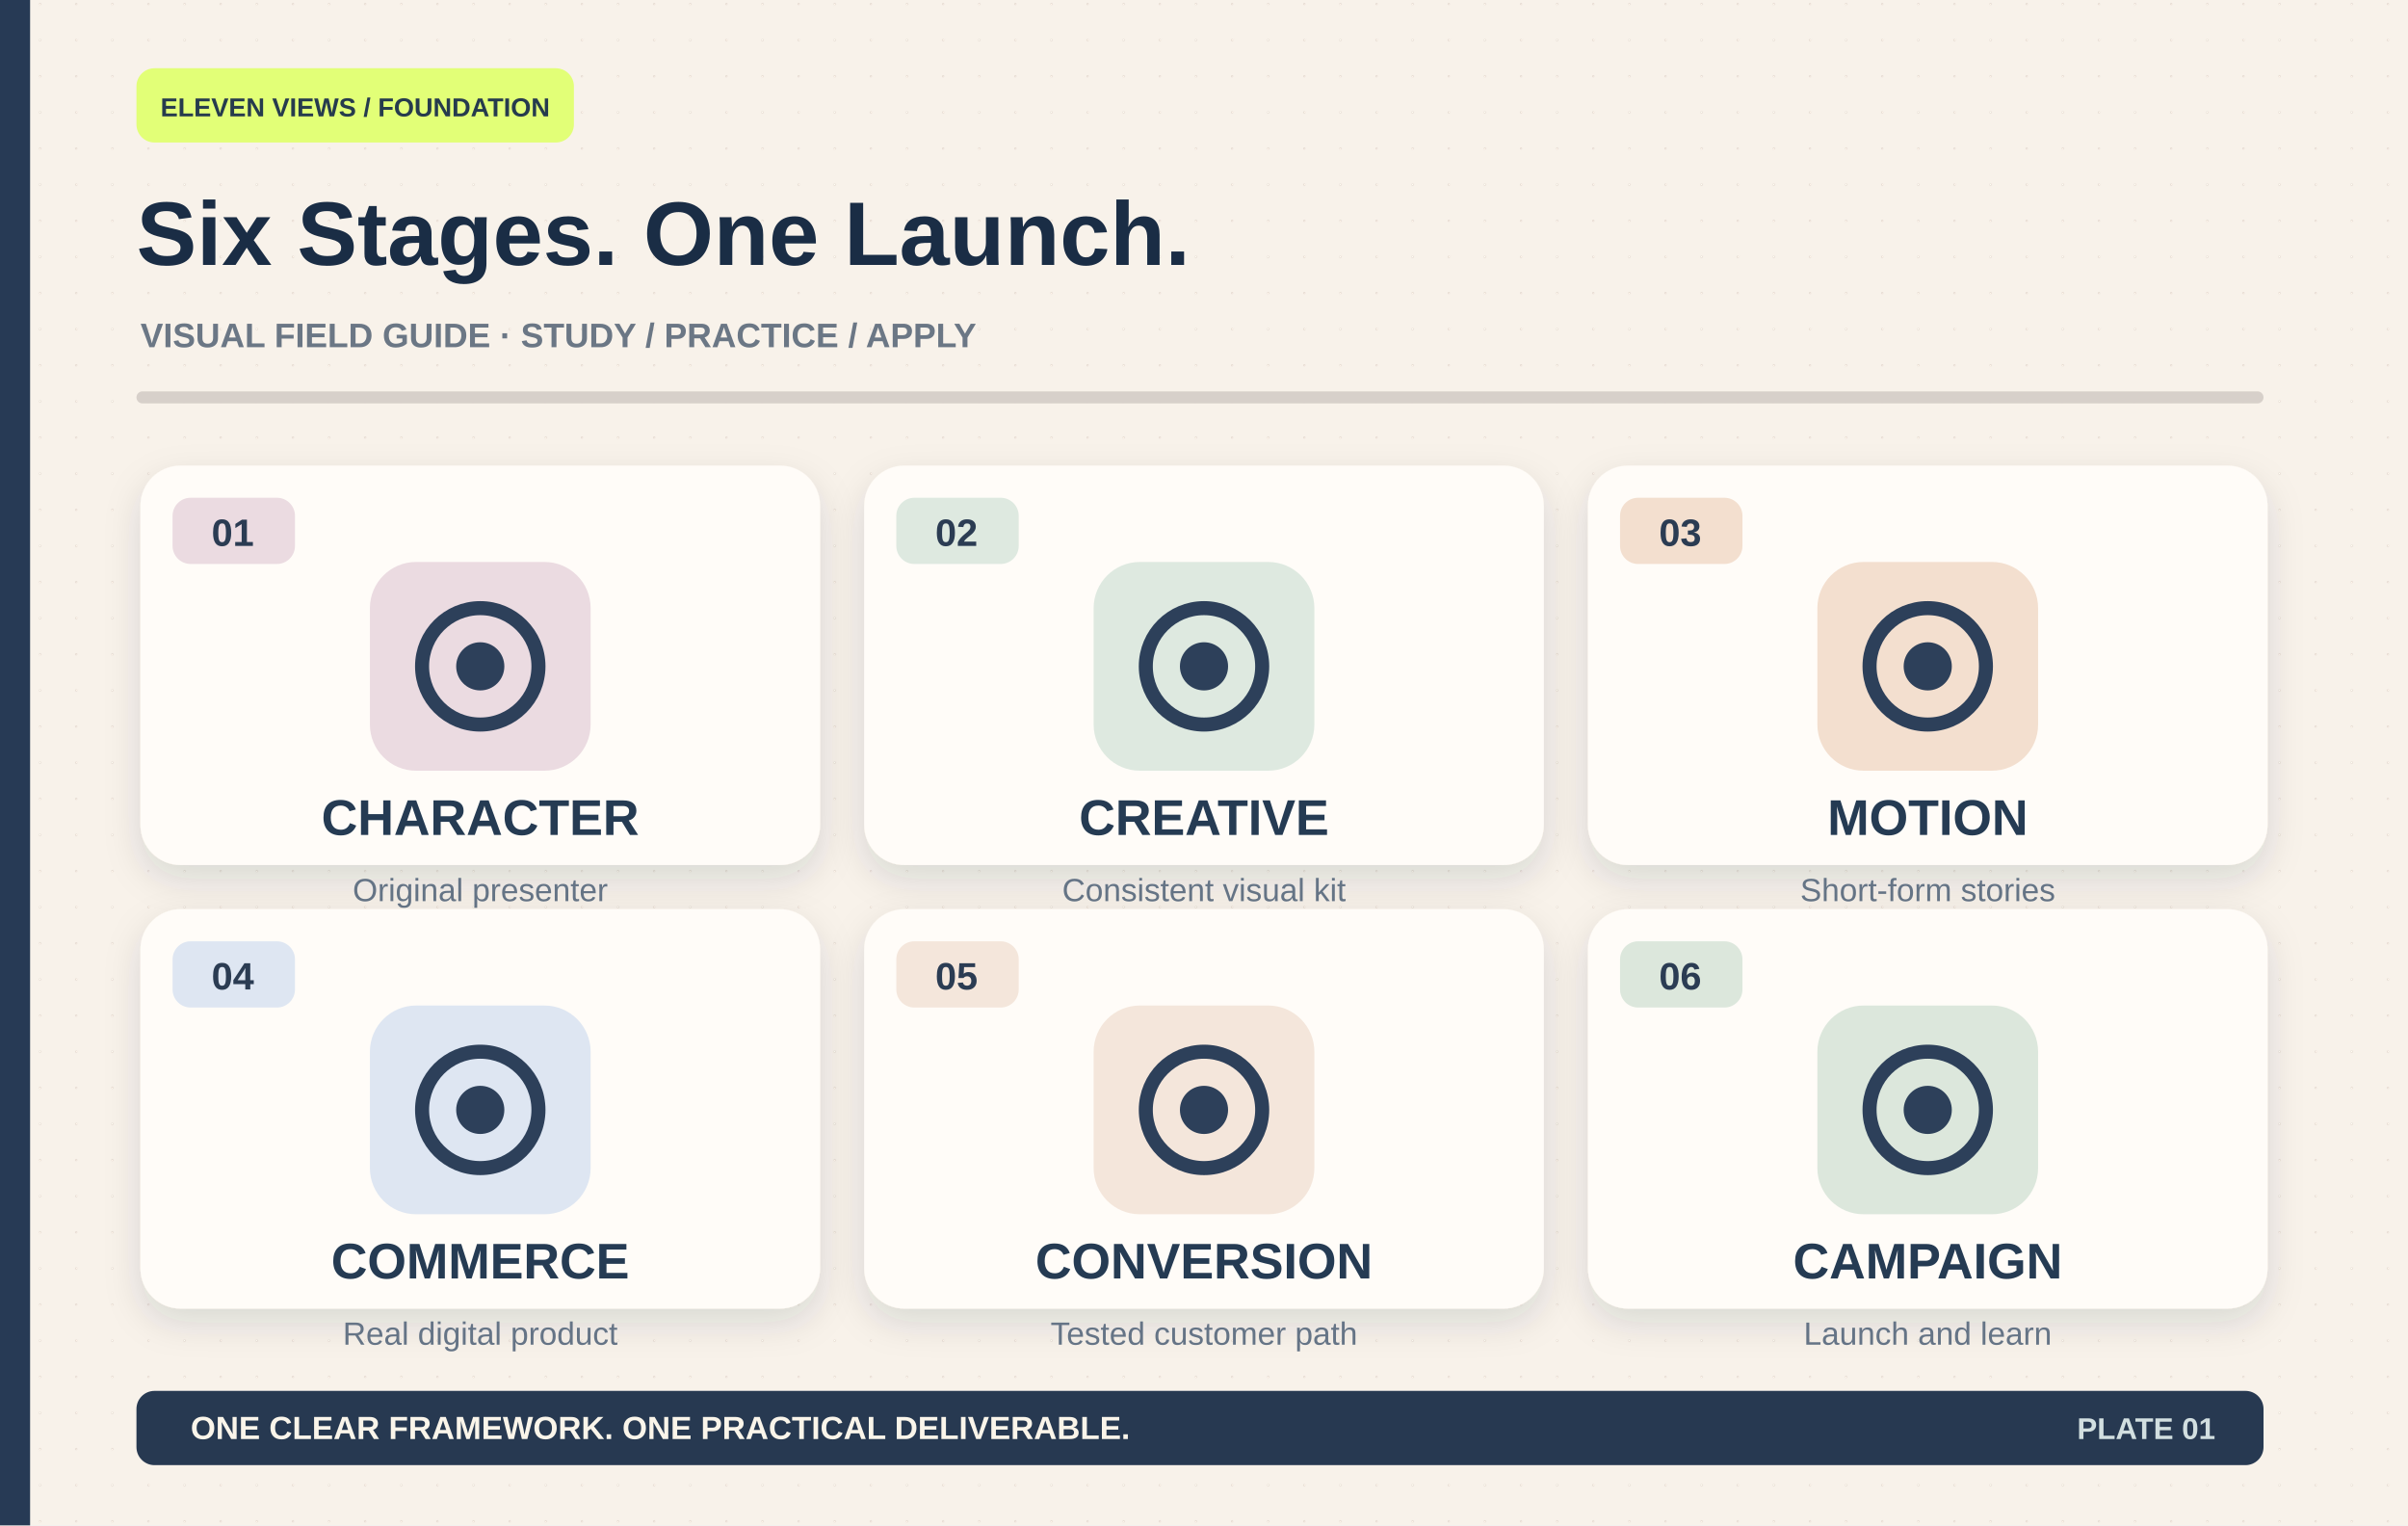
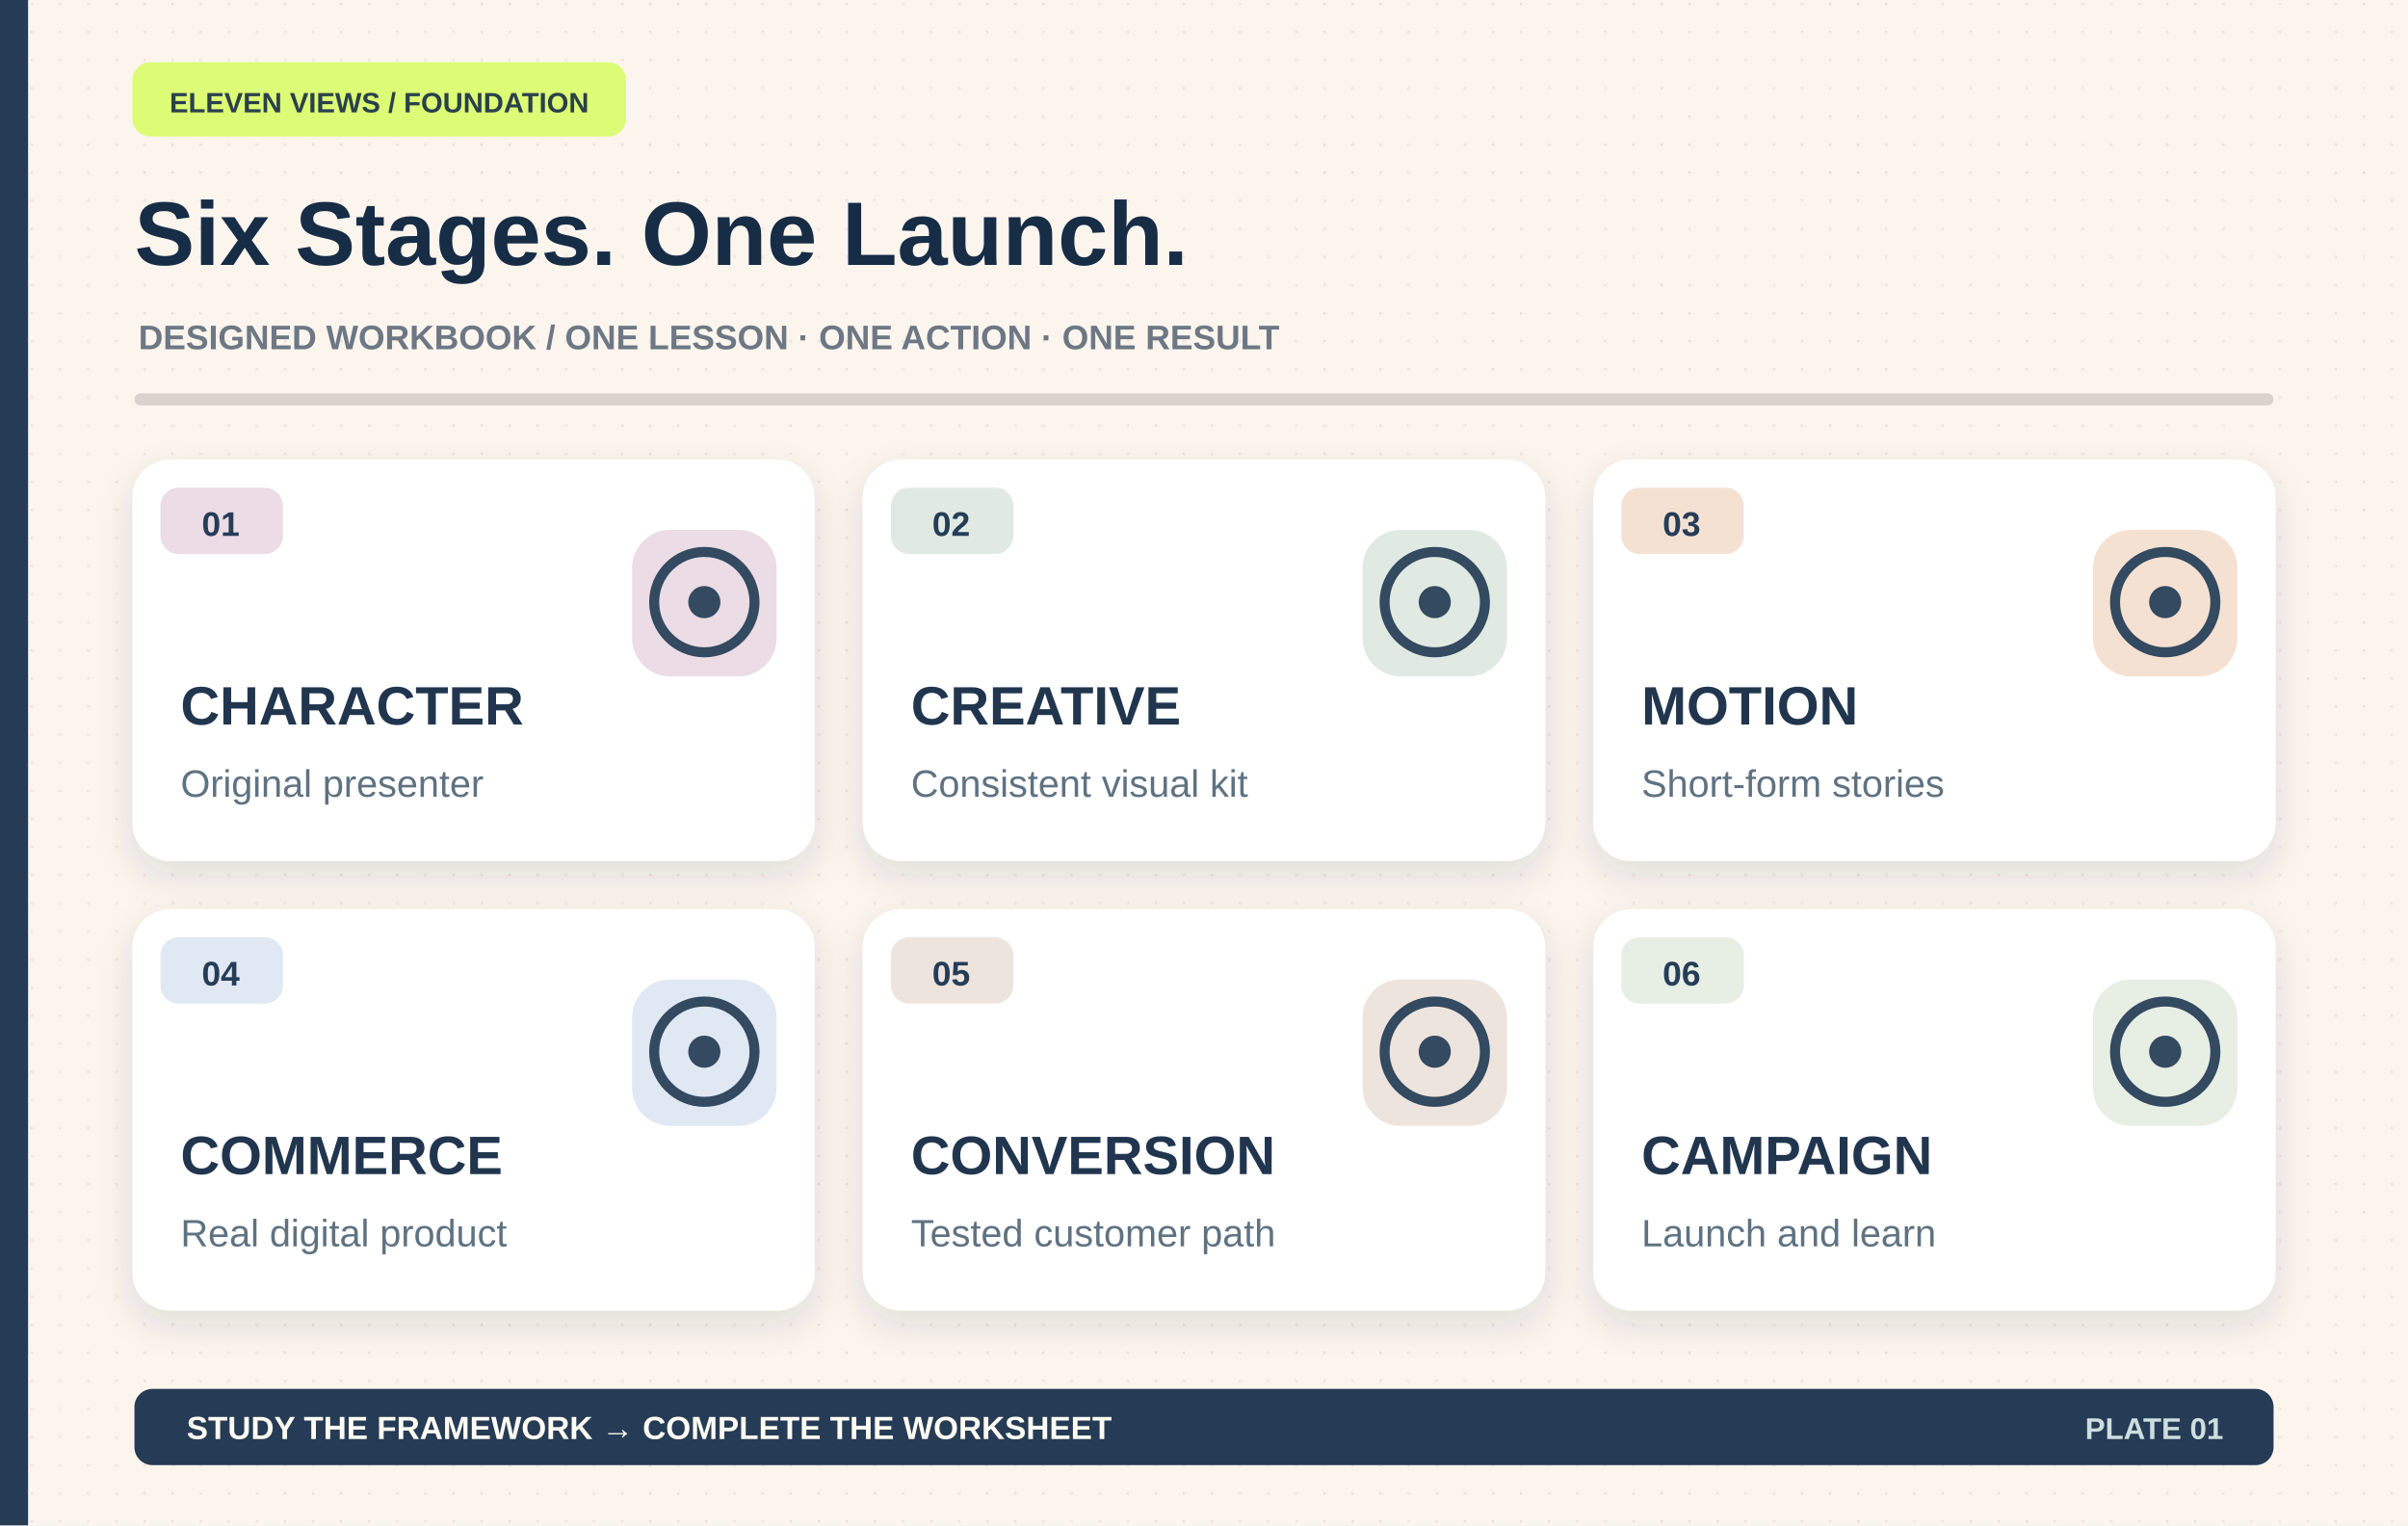
<svg xmlns="http://www.w3.org/2000/svg" width="1200" height="760" viewBox="0 0 1200 760" role="img" aria-label="Six Stages. One Launch.">
  <defs>
-     <filter id="shadow" x="-10%" y="-10%" width="125%" height="135%">
-       <feDropShadow dx="0" dy="7" stdDeviation="9" flood-color="#26374F" flood-opacity=".13" />
+     <filter id="shade" x="-10%" y="-10%" width="125%" height="135%">
+       <feDropShadow dx="0" dy="7" stdDeviation="9" flood-color="#26374F" flood-opacity=".12" />
    </filter>
-     <pattern id="paper" width="18" height="18" patternUnits="userSpaceOnUse">
-       <circle cx="2" cy="2" r=".6" fill="#E8DED5" />
+     <pattern id="paper" width="14" height="14" patternUnits="userSpaceOnUse">
+       <circle cx="2" cy="2" r=".65" fill="#E8DBD4" />
    </pattern>
  </defs>
-   <rect x="0" y="0" width="1200" height="760" rx="0" fill="#F8F2EA" />
+   <rect x="0" y="0" width="1200" height="760" rx="0" fill="#FBF5EE" />
  <rect x="0" y="0" width="1200" height="760" rx="0" fill="url(#paper)" />
-   <rect x="0" y="0" width="15" height="760" rx="0" fill="#273A55" />
-   <rect x="68" y="34" width="218" height="37" rx="9" fill="#E2FF77" />
-   <text x="177" y="58" fill="#263B4D" font-family="Arial,Helvetica,sans-serif" font-size="13" font-weight="800" text-anchor="middle">ELEVEN VIEWS / FOUNDATION</text>
-   <text x="68" y="132" fill="#1A2D45" font-family="Arial,Helvetica,sans-serif" font-size="45" font-weight="800" text-anchor="start">Six Stages. One Launch.</text>
-   <text x="70" y="173" fill="#6B7785" font-family="Arial,Helvetica,sans-serif" font-size="17" font-weight="600" text-anchor="start">VISUAL FIELD GUIDE  ·  STUDY / PRACTICE / APPLY</text>
-   <rect x="68" y="195" width="1060" height="6" rx="3" fill="#D7D0CA" />
-   <g filter="url(#shadow)">
-     <rect x="70" y="232" width="338.667" height="199" rx="20" fill="#FFFCF8" />
+   <rect x="0" y="0" width="14" height="760" rx="0" fill="#263C55" />
+   <rect x="66" y="31" width="246" height="37" rx="9" fill="#DCFC75" />
+   <text x="189" y="56" fill="#2A404A" font-family="Arial,Helvetica,sans-serif" font-size="14" font-weight="800" text-anchor="middle">ELEVEN VIEWS  /  FOUNDATION</text>
+   <text x="67" y="132" fill="#172C45" font-family="Arial,Helvetica,sans-serif" font-size="45" font-weight="800" text-anchor="start">Six Stages. One Launch.</text>
+   <text x="69" y="174" fill="#6D7884" font-family="Arial,Helvetica,sans-serif" font-size="17" font-weight="600" text-anchor="start">DESIGNED WORKBOOK / ONE LESSON · ONE ACTION · ONE RESULT</text>
+   <rect x="67" y="196" width="1066" height="6" rx="3" fill="#D9D2CD" />
+   <g filter="url(#shade)">
+     <rect x="66" y="229" width="340" height="200" rx="19" fill="#FFFFFF" />
  </g>
-   <rect x="86" y="248" width="61" height="33" rx="9" fill="#EBDBE1" />
-   <text x="116" y="272" fill="#2B3C53" font-family="Arial,Helvetica,sans-serif" font-size="19" font-weight="800" text-anchor="middle">01</text>
-   <rect x="184.333" y="280" width="110" height="104" rx="23" fill="#EBDBE1" />
-   <circle cx="239.333" cy="332" r="29" fill="none" stroke="#2D405A" stroke-width="7" />
-   <circle cx="239.333" cy="332" r="12" fill="#2D405A" />
-   <text x="239.333" y="416" fill="#253B53" font-family="Arial,Helvetica,sans-serif" font-size="25" font-weight="800" text-anchor="middle">CHARACTER</text>
-   <text x="239.333" y="449" fill="#657486" font-family="Arial,Helvetica,sans-serif" font-size="16" font-weight="500" text-anchor="middle">Original presenter</text>
-   <g filter="url(#shadow)">
-     <rect x="430.667" y="232" width="338.667" height="199" rx="20" fill="#FFFCF8" />
+   <rect x="80" y="243" width="61" height="33" rx="9" fill="#EBDCE6" />
+   <text x="110" y="267" fill="#263D57" font-family="Arial,Helvetica,sans-serif" font-size="17" font-weight="800" text-anchor="middle">01</text>
+   <rect x="315" y="264" width="72" height="73" rx="19" fill="#EBDCE6" />
+   <circle cx="351" cy="300" r="25" fill="none" stroke="#334A60" stroke-width="5" />
+   <circle cx="351" cy="300" r="8" fill="#334A60" />
+   <text x="90" y="361" fill="#21364E" font-family="Arial,Helvetica,sans-serif" font-size="27" font-weight="800" text-anchor="start">CHARACTER</text>
+   <text x="90" y="397" fill="#5F7281" font-family="Arial,Helvetica,sans-serif" font-size="19" font-weight="500" text-anchor="start">Original presenter</text>
+   <g filter="url(#shade)">
+     <rect x="430" y="229" width="340" height="200" rx="19" fill="#FFFFFF" />
  </g>
-   <rect x="446.667" y="248" width="61" height="33" rx="9" fill="#DEE9E0" />
-   <text x="476.667" y="272" fill="#2B3C53" font-family="Arial,Helvetica,sans-serif" font-size="19" font-weight="800" text-anchor="middle">02</text>
-   <rect x="545" y="280" width="110" height="104" rx="23" fill="#DEE9E0" />
-   <circle cx="600" cy="332" r="29" fill="none" stroke="#2D405A" stroke-width="7" />
-   <circle cx="600" cy="332" r="12" fill="#2D405A" />
-   <text x="600" y="416" fill="#253B53" font-family="Arial,Helvetica,sans-serif" font-size="25" font-weight="800" text-anchor="middle">CREATIVE</text>
-   <text x="600" y="449" fill="#657486" font-family="Arial,Helvetica,sans-serif" font-size="16" font-weight="500" text-anchor="middle">Consistent visual kit</text>
-   <g filter="url(#shadow)">
-     <rect x="791.333" y="232" width="338.667" height="199" rx="20" fill="#FFFCF8" />
+   <rect x="444" y="243" width="61" height="33" rx="9" fill="#E0EAE3" />
+   <text x="474" y="267" fill="#263D57" font-family="Arial,Helvetica,sans-serif" font-size="17" font-weight="800" text-anchor="middle">02</text>
+   <rect x="679" y="264" width="72" height="73" rx="19" fill="#E0EAE3" />
+   <circle cx="715" cy="300" r="25" fill="none" stroke="#334A60" stroke-width="5" />
+   <circle cx="715" cy="300" r="8" fill="#334A60" />
+   <text x="454" y="361" fill="#21364E" font-family="Arial,Helvetica,sans-serif" font-size="27" font-weight="800" text-anchor="start">CREATIVE</text>
+   <text x="454" y="397" fill="#5F7281" font-family="Arial,Helvetica,sans-serif" font-size="19" font-weight="500" text-anchor="start">Consistent visual kit</text>
+   <g filter="url(#shade)">
+     <rect x="794" y="229" width="340" height="200" rx="19" fill="#FFFFFF" />
  </g>
-   <rect x="807.333" y="248" width="61" height="33" rx="9" fill="#F3DFCF" />
-   <text x="837.333" y="272" fill="#2B3C53" font-family="Arial,Helvetica,sans-serif" font-size="19" font-weight="800" text-anchor="middle">03</text>
-   <rect x="905.667" y="280" width="110" height="104" rx="23" fill="#F3DFCF" />
-   <circle cx="960.667" cy="332" r="29" fill="none" stroke="#2D405A" stroke-width="7" />
-   <circle cx="960.667" cy="332" r="12" fill="#2D405A" />
-   <text x="960.667" y="416" fill="#253B53" font-family="Arial,Helvetica,sans-serif" font-size="25" font-weight="800" text-anchor="middle">MOTION</text>
-   <text x="960.667" y="449" fill="#657486" font-family="Arial,Helvetica,sans-serif" font-size="16" font-weight="500" text-anchor="middle">Short-form stories</text>
-   <g filter="url(#shadow)">
-     <rect x="70" y="453" width="338.667" height="199" rx="20" fill="#FFFCF8" />
+   <rect x="808" y="243" width="61" height="33" rx="9" fill="#F5E1D2" />
+   <text x="838" y="267" fill="#263D57" font-family="Arial,Helvetica,sans-serif" font-size="17" font-weight="800" text-anchor="middle">03</text>
+   <rect x="1043" y="264" width="72" height="73" rx="19" fill="#F5E1D2" />
+   <circle cx="1079" cy="300" r="25" fill="none" stroke="#334A60" stroke-width="5" />
+   <circle cx="1079" cy="300" r="8" fill="#334A60" />
+   <text x="818" y="361" fill="#21364E" font-family="Arial,Helvetica,sans-serif" font-size="27" font-weight="800" text-anchor="start">MOTION</text>
+   <text x="818" y="397" fill="#5F7281" font-family="Arial,Helvetica,sans-serif" font-size="19" font-weight="500" text-anchor="start">Short-form stories</text>
+   <g filter="url(#shade)">
+     <rect x="66" y="453" width="340" height="200" rx="19" fill="#FFFFFF" />
  </g>
-   <rect x="86" y="469" width="61" height="33" rx="9" fill="#DEE6F2" />
-   <text x="116" y="493" fill="#2B3C53" font-family="Arial,Helvetica,sans-serif" font-size="19" font-weight="800" text-anchor="middle">04</text>
-   <rect x="184.333" y="501" width="110" height="104" rx="23" fill="#DEE6F2" />
-   <circle cx="239.333" cy="553" r="29" fill="none" stroke="#2D405A" stroke-width="7" />
-   <circle cx="239.333" cy="553" r="12" fill="#2D405A" />
-   <text x="239.333" y="637" fill="#253B53" font-family="Arial,Helvetica,sans-serif" font-size="25" font-weight="800" text-anchor="middle">COMMERCE</text>
-   <text x="239.333" y="670" fill="#657486" font-family="Arial,Helvetica,sans-serif" font-size="16" font-weight="500" text-anchor="middle">Real digital product</text>
-   <g filter="url(#shadow)">
-     <rect x="430.667" y="453" width="338.667" height="199" rx="20" fill="#FFFCF8" />
+   <rect x="80" y="467" width="61" height="33" rx="9" fill="#E0E8F4" />
+   <text x="110" y="491" fill="#263D57" font-family="Arial,Helvetica,sans-serif" font-size="17" font-weight="800" text-anchor="middle">04</text>
+   <rect x="315" y="488" width="72" height="73" rx="19" fill="#E0E8F4" />
+   <circle cx="351" cy="524" r="25" fill="none" stroke="#334A60" stroke-width="5" />
+   <circle cx="351" cy="524" r="8" fill="#334A60" />
+   <text x="90" y="585" fill="#21364E" font-family="Arial,Helvetica,sans-serif" font-size="27" font-weight="800" text-anchor="start">COMMERCE</text>
+   <text x="90" y="621" fill="#5F7281" font-family="Arial,Helvetica,sans-serif" font-size="19" font-weight="500" text-anchor="start">Real digital product</text>
+   <g filter="url(#shade)">
+     <rect x="430" y="453" width="340" height="200" rx="19" fill="#FFFFFF" />
  </g>
-   <rect x="446.667" y="469" width="61" height="33" rx="9" fill="#F4E6DB" />
-   <text x="476.667" y="493" fill="#2B3C53" font-family="Arial,Helvetica,sans-serif" font-size="19" font-weight="800" text-anchor="middle">05</text>
-   <rect x="545" y="501" width="110" height="104" rx="23" fill="#F4E6DB" />
-   <circle cx="600" cy="553" r="29" fill="none" stroke="#2D405A" stroke-width="7" />
-   <circle cx="600" cy="553" r="12" fill="#2D405A" />
-   <text x="600" y="637" fill="#253B53" font-family="Arial,Helvetica,sans-serif" font-size="25" font-weight="800" text-anchor="middle">CONVERSION</text>
-   <text x="600" y="670" fill="#657486" font-family="Arial,Helvetica,sans-serif" font-size="16" font-weight="500" text-anchor="middle">Tested customer path</text>
-   <g filter="url(#shadow)">
-     <rect x="791.333" y="453" width="338.667" height="199" rx="20" fill="#FFFCF8" />
+   <rect x="444" y="467" width="61" height="33" rx="9" fill="#EEE4DE" />
+   <text x="474" y="491" fill="#263D57" font-family="Arial,Helvetica,sans-serif" font-size="17" font-weight="800" text-anchor="middle">05</text>
+   <rect x="679" y="488" width="72" height="73" rx="19" fill="#EEE4DE" />
+   <circle cx="715" cy="524" r="25" fill="none" stroke="#334A60" stroke-width="5" />
+   <circle cx="715" cy="524" r="8" fill="#334A60" />
+   <text x="454" y="585" fill="#21364E" font-family="Arial,Helvetica,sans-serif" font-size="27" font-weight="800" text-anchor="start">CONVERSION</text>
+   <text x="454" y="621" fill="#5F7281" font-family="Arial,Helvetica,sans-serif" font-size="19" font-weight="500" text-anchor="start">Tested customer path</text>
+   <g filter="url(#shade)">
+     <rect x="794" y="453" width="340" height="200" rx="19" fill="#FFFFFF" />
  </g>
-   <rect x="807.333" y="469" width="61" height="33" rx="9" fill="#DCE7DC" />
-   <text x="837.333" y="493" fill="#2B3C53" font-family="Arial,Helvetica,sans-serif" font-size="19" font-weight="800" text-anchor="middle">06</text>
-   <rect x="905.667" y="501" width="110" height="104" rx="23" fill="#DCE7DC" />
-   <circle cx="960.667" cy="553" r="29" fill="none" stroke="#2D405A" stroke-width="7" />
-   <circle cx="960.667" cy="553" r="12" fill="#2D405A" />
-   <text x="960.667" y="637" fill="#253B53" font-family="Arial,Helvetica,sans-serif" font-size="25" font-weight="800" text-anchor="middle">CAMPAIGN</text>
-   <text x="960.667" y="670" fill="#657486" font-family="Arial,Helvetica,sans-serif" font-size="16" font-weight="500" text-anchor="middle">Launch and learn</text>
-   <rect x="68" y="693" width="1060" height="37" rx="9" fill="#273951" />
-   <text x="95" y="717" fill="#FAF5EA" font-family="Arial,Helvetica,sans-serif" font-size="16" font-weight="750" text-anchor="start">ONE CLEAR FRAMEWORK. ONE PRACTICAL DELIVERABLE.</text>
-   <text x="1104" y="717" fill="#D2DFE0" font-family="Arial,Helvetica,sans-serif" font-size="15" font-weight="700" text-anchor="end">PLATE 01</text>
+   <rect x="808" y="467" width="61" height="33" rx="9" fill="#E7EEE4" />
+   <text x="838" y="491" fill="#263D57" font-family="Arial,Helvetica,sans-serif" font-size="17" font-weight="800" text-anchor="middle">06</text>
+   <rect x="1043" y="488" width="72" height="73" rx="19" fill="#E7EEE4" />
+   <circle cx="1079" cy="524" r="25" fill="none" stroke="#334A60" stroke-width="5" />
+   <circle cx="1079" cy="524" r="8" fill="#334A60" />
+   <text x="818" y="585" fill="#21364E" font-family="Arial,Helvetica,sans-serif" font-size="27" font-weight="800" text-anchor="start">CAMPAIGN</text>
+   <text x="818" y="621" fill="#5F7281" font-family="Arial,Helvetica,sans-serif" font-size="19" font-weight="500" text-anchor="start">Launch and learn</text>
+   <rect x="67" y="692" width="1066" height="38" rx="9" fill="#263B55" />
+   <text x="93" y="717" fill="#FFFCF3" font-family="Arial,Helvetica,sans-serif" font-size="16" font-weight="750" text-anchor="start">STUDY THE FRAMEWORK  →  COMPLETE THE WORKSHEET</text>
+   <text x="1108" y="717" fill="#CDDEDF" font-family="Arial,Helvetica,sans-serif" font-size="15" font-weight="700" text-anchor="end">PLATE 01</text>
</svg>
